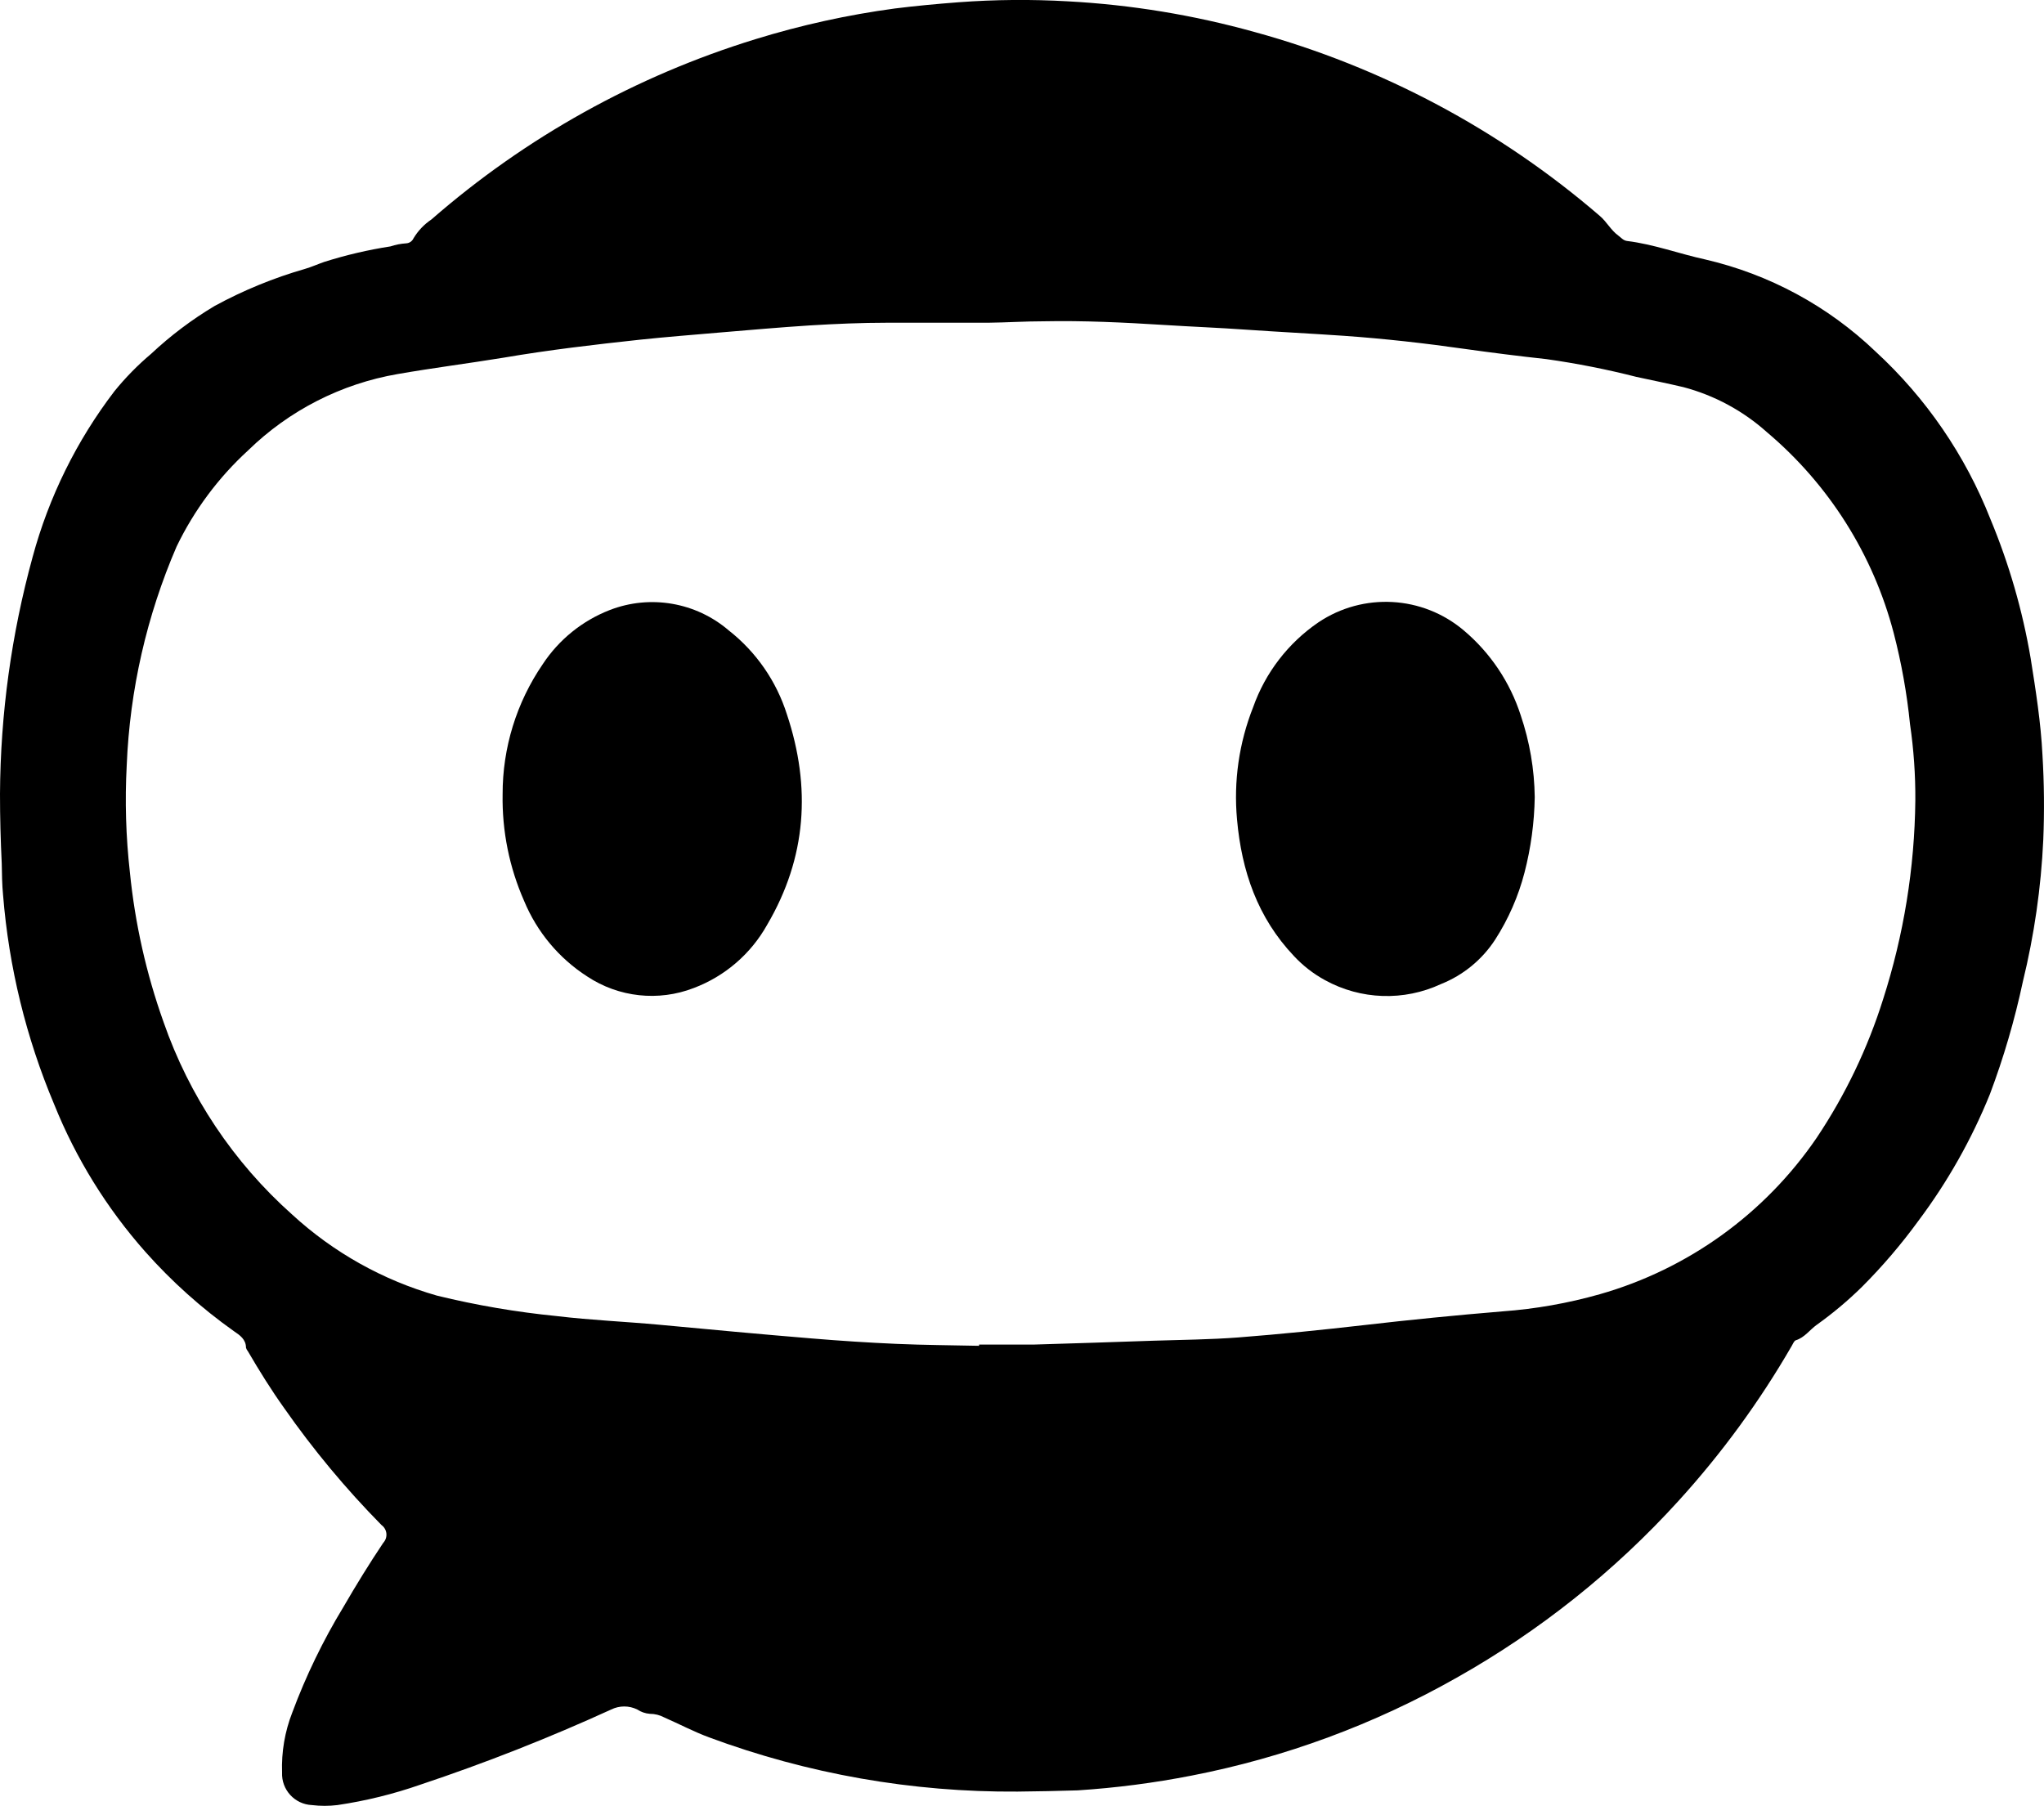
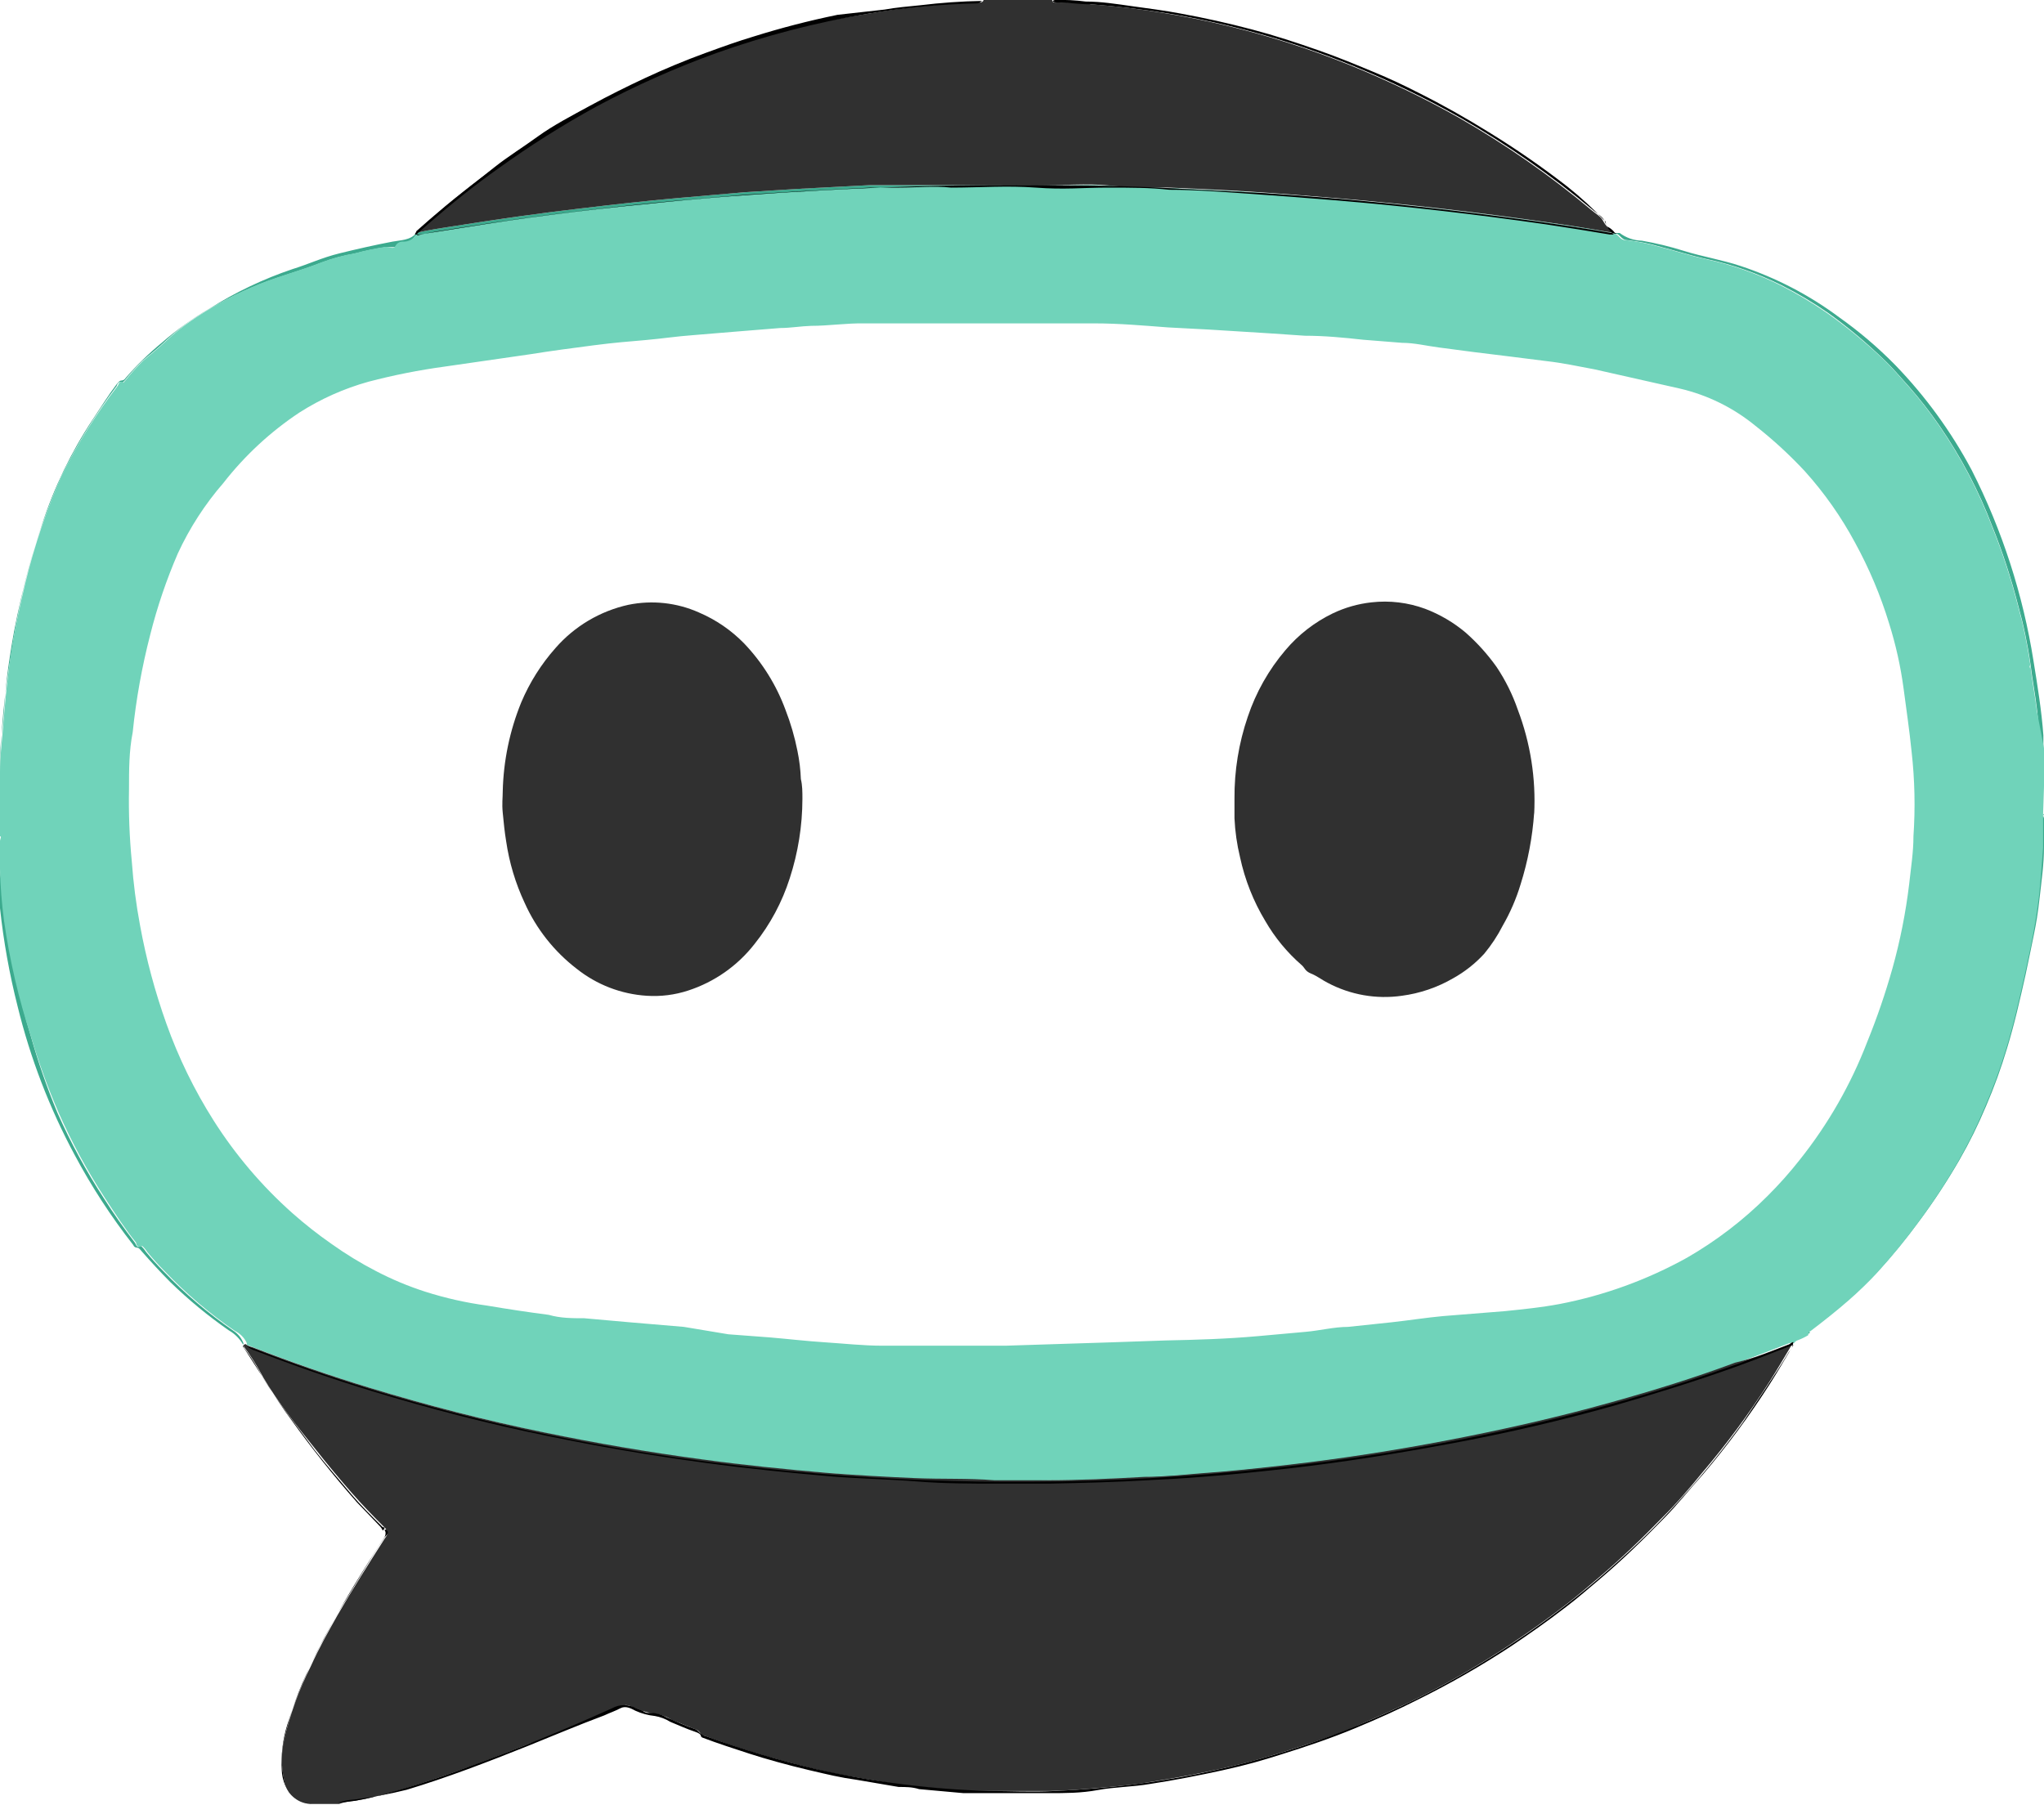
- <svg xmlns="http://www.w3.org/2000/svg" viewBox="0 0 200 176.68">
-   <g id="Layer_2" data-name="Layer 2">
-     <g id="Layer_1-2" data-name="Layer 1">
-       <path d="M99.56,175.31A85,85,0,0,1,69.37,170c-1.48-.55-2.9-1.3-4.36-1.94a3,3,0,0,0-1.43-.36,2.55,2.55,0,0,1-1.22-.42,2.88,2.88,0,0,0-2.56,0,188.17,188.17,0,0,1-18.66,7.35,44.25,44.25,0,0,1-8.13,2,10.38,10.38,0,0,1-2.49,0,3.06,3.06,0,0,1-2.92-3.19,14.7,14.7,0,0,1,1-5.87,60.55,60.55,0,0,1,5-10.32c1.24-2.14,2.53-4.24,3.9-6.28a1.17,1.17,0,0,0-.18-1.75,88.84,88.84,0,0,1-9.51-11.43c-1.28-1.79-2.44-3.66-3.55-5.56a.93.93,0,0,1-.19-.35c0-.82-.6-1.23-1.18-1.62a51.16,51.16,0,0,1-8.67-7.77,49.79,49.79,0,0,1-8.92-14.43,66.39,66.39,0,0,1-5-20.48c-.1-1-.11-2.06-.13-3.09C.06,82.22,0,80,0,77.69A89.43,89.43,0,0,1,3.19,54.51a46.86,46.86,0,0,1,8-16.22,27.11,27.11,0,0,1,3.6-3.67A36.28,36.28,0,0,1,21,29.94a43.7,43.7,0,0,1,8.85-3.63c.64-.19,1.24-.46,1.87-.68a43.39,43.39,0,0,1,6.49-1.52,6.09,6.09,0,0,1,1.54-.3.83.83,0,0,0,.71-.49,5.87,5.87,0,0,1,1.76-1.85A87.19,87.19,0,0,1,73.93,3.83a84.55,84.55,0,0,1,13.63-3C89.63.57,91.71.38,93.8.22A81.16,81.16,0,0,1,104.49.13a85.08,85.08,0,0,1,18.26,3,87,87,0,0,1,33.79,18c.68.58,1.09,1.41,1.83,1.94.26.19.46.46.83.51,2.62.32,5.09,1.25,7.66,1.81a35.77,35.77,0,0,1,16.65,9,44.37,44.37,0,0,1,11.25,16.41,62.71,62.71,0,0,1,3.93,13.59c.5,3.14,1,6.3,1.16,9.49a81.68,81.68,0,0,1,.08,8.28,72.56,72.56,0,0,1-2,13.9,76.68,76.68,0,0,1-3.22,11,55.14,55.14,0,0,1-7,12.4,54.55,54.55,0,0,1-5.51,6.45,36.51,36.51,0,0,1-4.43,3.72c-.7.5-1.19,1.25-2.06,1.52-.17.06-.28.36-.4.56a87.82,87.82,0,0,1-11.06,15.14,86.94,86.94,0,0,1-21.71,17.31,85.78,85.78,0,0,1-25.92,9.58,87.28,87.28,0,0,1-11.17,1.45C103.49,175.25,101.53,175.29,99.56,175.31ZM95.8,131.69v-.12c1.76,0,3.53,0,5.3,0,3.93-.11,7.85-.25,11.78-.38,2.77-.09,5.54-.11,8.29-.32,4.12-.32,8.23-.74,12.33-1.21q6.75-.78,13.52-1.34a47.5,47.5,0,0,0,9.52-1.68,38.46,38.46,0,0,0,21.22-15.31,52.93,52.93,0,0,0,6.5-13.56,65.85,65.85,0,0,0,3.15-19.44,49.2,49.2,0,0,0-.52-7.47,59.07,59.07,0,0,0-1.6-8.93A38.43,38.43,0,0,0,172.9,42.3a19.84,19.84,0,0,0-8.19-4.42c-1.53-.36-3.06-.67-4.59-1a82.14,82.14,0,0,0-8.81-1.74c-2.67-.29-5.35-.63-8-1-3.92-.56-7.85-1-11.8-1.28-3.19-.22-6.38-.38-9.56-.6-2.66-.19-5.32-.29-8-.46-4-.25-7.92-.44-11.88-.36-1.8,0-3.6.12-5.4.14q-5,0-9.9,0c-2.5,0-5,.11-7.49.26-3,.19-6,.46-9,.71-2.56.22-5.11.42-7.66.69-4.46.48-8.91,1-13.35,1.76-3.44.56-6.91,1-10.35,1.6a27.68,27.68,0,0,0-14.64,7.47,31,31,0,0,0-7,9.41A60.16,60.16,0,0,0,12.4,74.88a63.28,63.28,0,0,0,.31,10.48A61.83,61.83,0,0,0,16,100a45,45,0,0,0,12.58,18.84,35.22,35.22,0,0,0,14.18,7.94,84.42,84.42,0,0,0,11.71,2c3.34.4,6.71.54,10.06.85,5,.47,9.94.93,14.92,1.34,2.76.23,5.51.41,8.27.53S93.1,131.63,95.8,131.69Z" />
-       <path d="M150.17,78a31.44,31.44,0,0,1-1,7.38,22.62,22.62,0,0,1-2.87,6.56A11.32,11.32,0,0,1,141,96.29a12.55,12.55,0,0,1-11.35-.38,12,12,0,0,1-3.05-2.37c-3.55-3.75-5.11-8.3-5.56-13.35a23.9,23.9,0,0,1,1.58-11A16.85,16.85,0,0,1,129,60.9a11.82,11.82,0,0,1,14.23.79A18.13,18.13,0,0,1,148.8,70,25.89,25.89,0,0,1,150.17,78Z" />
-       <path d="M49.18,77.72A22.43,22.43,0,0,1,53.1,65a13.87,13.87,0,0,1,6.57-5.31,11.51,11.51,0,0,1,11.64,2A16.93,16.93,0,0,1,77,69.91c2.37,7.12,1.93,14-1.93,20.57a13.8,13.8,0,0,1-7.19,6.2,11.41,11.41,0,0,1-10.42-1.13,16.12,16.12,0,0,1-6.18-7.4A24.77,24.77,0,0,1,49.18,77.72Z" />
+ <svg xmlns="http://www.w3.org/2000/svg" viewBox="0 0 66.23 58.49">
+   <defs>
+     <style>.cls-1{fill:#3caa8e;}.cls-2{fill:#70d3ba;}.cls-3{fill:#303030;}</style>
+   </defs>
+   <g id="Layer_2">
+     <g id="Layer_1-2">
+       <path class="cls-1" d="M66.23,26.38c-.07,0,0,.1,0,.15,0,.31,0,.61,0,.92,0,.55-.08,1.09-.14,1.63s-.11.82-.19,1.22-.18.87-.27,1.3c-.18.8-.36,1.6-.6,2.38a17.37,17.37,0,0,1-.68,1.87,15.62,15.62,0,0,1-.86,1.74,20.43,20.43,0,0,1-1.28,1.95,19.41,19.41,0,0,1-1.35,1.65,12.32,12.32,0,0,1-.9.87c-.4.36-.82.69-1.24,1,0,0-.21,0-.07.13s0,0,0,0a2,2,0,0,1-.33.16.22.22,0,0,0-.13.1.25.25,0,0,0-.16,0,57.54,57.54,0,0,1-7,2.26A69.35,69.35,0,0,1,41,47.55a73.44,73.44,0,0,1-7.7.43q-3.41,0-6.81-.26c-1.31-.11-2.63-.25-3.94-.43-1.8-.24-3.59-.56-5.37-.94s-3.31-.78-4.94-1.27q-2.19-.66-4.32-1.5l0,0a.66.66,0,0,0,.24.11c1.24.48,2.5.92,3.78,1.31,1.87.57,3.76,1.06,5.67,1.45,1.69.35,3.38.64,5.09.87,1.38.19,2.78.33,4.17.45.91.07,1.83.12,2.74.16s1.73,0,2.59.07c.57,0,1.14,0,1.7,0,1.06,0,2.12-.05,3.17-.11.59,0,1.18-.06,1.77-.11,1-.07,1.92-.17,2.88-.28,1.74-.2,3.47-.47,5.19-.8s3.55-.74,5.29-1.23c1.36-.38,2.72-.8,4-1.28.61-.22,1.2-.46,1.8-.69h0c.11-.07.25-.11.37-.19s.11,0,.12-.08.15-.19.25-.27a13.7,13.7,0,0,0,2.28-2.09,22.3,22.3,0,0,0,2-2.66,17.29,17.29,0,0,0,1.95-4.34c.34-1.18.6-2.37.84-3.58a17.86,17.86,0,0,0,.27-2.06,15.71,15.71,0,0,0,0-1.68C66.21,26.5,66.19,26.44,66.23,26.38Zm-.52-4.82v.2C65.72,21.69,65.81,21.63,65.71,21.56Zm.5,3.75c0-.49,0-1,0-1.48-.06-.81-.19-1.61-.32-2.41a20.82,20.82,0,0,0-2-6.18,15.11,15.11,0,0,0-2.48-3.41,13.43,13.43,0,0,0-1.82-1.55,11.28,11.28,0,0,0-3.19-1.66c-.6-.2-1.23-.3-1.84-.49a10.37,10.37,0,0,0-1.36-.33,1.25,1.25,0,0,1-.72-.25h-.08l-.13,0q-1-.18-2.07-.33c-2.23-.32-4.46-.58-6.71-.77-1-.08-1.92-.16-2.88-.22s-1.74-.09-2.61-.13c-.68,0-1.36,0-2-.07s-1.55,0-2.33,0S31.7,6,30.79,6c-.56,0-1.13,0-1.69,0-.31,0-.61,0-.92,0l-2.31.12-1.75.11-2.18.19c-1,.09-2,.2-3,.32-1.4.16-2.79.36-4.18.58-.42.07-.85.12-1.27.23v0l0,0c-.19.24-.51.23-.77.28-.58.11-1.15.24-1.72.38s-1,.35-1.52.51A12.56,12.56,0,0,0,6.79,10,10.05,10.05,0,0,0,5.25,11.1a9.87,9.87,0,0,0-1.18,1.15.16.16,0,0,1-.12.08c-.09,0-.12.07-.17.12-.28.37-.52.76-.78,1.15A14.07,14.07,0,0,0,1.36,17a23.55,23.55,0,0,0-1,4.21A24.5,24.5,0,0,0,0,25c0,.05,0,.1,0,.14s0-.06,0-.1c0-.43,0-.87.06-1.31s.09-1,.13-1.44.11-.9.18-1.34c.11-.68.26-1.36.42-2A20.55,20.55,0,0,1,2,15.41a17.63,17.63,0,0,1,1.78-2.9s.05-.2.19-.11l.08-.08a6.66,6.66,0,0,1,.56-.62c.24-.21.5-.41.73-.63a6.93,6.93,0,0,1,.84-.68A12,12,0,0,1,8.13,9.33c.74-.33,1.53-.52,2.29-.82a5.85,5.85,0,0,1,1.07-.29,8.9,8.9,0,0,1,1-.21c.11,0,.25,0,.31,0A.26.26,0,0,1,13,7.88a.48.48,0,0,0,.45-.23l.1,0,2.16-.34c1.92-.3,3.85-.52,5.79-.71,1.69-.17,3.38-.29,5.07-.38,2-.11,4-.16,6-.17,1.77,0,3.54,0,5.3.09L41,6.26c1.29.09,2.58.19,3.87.32,1.46.15,2.92.32,4.38.52,1,.14,2.1.31,3.15.48.11.06.16.19.31.2A6.23,6.23,0,0,1,53.81,8c.5.13,1,.29,1.51.4a10.21,10.21,0,0,1,2.4.84,12.59,12.59,0,0,1,1.5.89A16,16,0,0,1,61,11.61c.3.28.56.59.84.9a13.75,13.75,0,0,1,1,1.28,15.32,15.32,0,0,1,1.72,3.28,20.37,20.37,0,0,1,.83,2.54,14.89,14.89,0,0,1,.4,1.9c.06.51.16,1,.22,1.54l.12,1.2a11.11,11.11,0,0,1,0,1.15s0,.07,0,.09S66.21,25.37,66.21,25.31ZM7.57,43.13A14.4,14.4,0,0,1,5.3,41.2q-.3-.3-.57-.63a.89.89,0,0,0-.16-.19c-.15.09-.16-.06-.2-.11-.36-.47-.69-.94-1-1.43a19.66,19.66,0,0,1-1.51-2.78A21.57,21.57,0,0,1,1,33.58a22,22,0,0,1-.79-3.77A15.26,15.26,0,0,1,0,28.15v-.92c0-.05,0-.11,0-.15s0,.12,0,.17c0,.73,0,1.46,0,2.18a22.78,22.78,0,0,0,.57,3.18,20.44,20.44,0,0,0,1.85,4.82,20,20,0,0,0,1.9,2.92.12.12,0,0,0,.1.08c.08,0,.12.06.17.12.3.34.61.68.93,1a14.92,14.92,0,0,0,1.89,1.56,1.25,1.25,0,0,1,.47.47.08.08,0,0,0,0-.07A.82.82,0,0,0,7.57,43.13Z" />
+       <path class="cls-2" d="M66.23,25.49s0,0,0-.09a11.11,11.11,0,0,0,0-1.15L66,23.05c-.06-.52-.16-1-.22-1.54a14.89,14.89,0,0,0-.4-1.9,20.37,20.37,0,0,0-.83-2.54,15.32,15.32,0,0,0-1.72-3.28,13.75,13.75,0,0,0-1-1.28c-.28-.31-.54-.62-.84-.9a16,16,0,0,0-1.81-1.48,12.59,12.59,0,0,0-1.5-.89,10.21,10.21,0,0,0-2.4-.84c-.51-.11-1-.27-1.51-.4a6.23,6.23,0,0,0-1.11-.22c-.15,0-.2-.14-.31-.2-1-.17-2.1-.34-3.15-.48-1.46-.2-2.92-.37-4.38-.52-1.29-.13-2.58-.23-3.87-.32L37.91,6.1C36.15,6,34.38,6,32.61,6c-2,0-4,.06-6,.17-1.69.09-3.38.21-5.07.38-1.94.19-3.87.41-5.79.71l-2.16.34-.1,0a.48.48,0,0,1-.45.23A.26.26,0,0,0,12.8,8c-.06.07-.2,0-.31,0a8.9,8.9,0,0,0-1,.21,5.85,5.85,0,0,0-1.07.29c-.76.3-1.55.49-2.29.82A12,12,0,0,0,6.2,10.39a6.93,6.93,0,0,0-.84.68c-.23.22-.49.42-.73.63a6.66,6.66,0,0,0-.56.62L4,12.4c-.14-.09-.15.06-.19.11A17.63,17.63,0,0,0,2,15.41,20.55,20.55,0,0,0,.82,18.9c-.16.67-.31,1.35-.42,2-.07.44-.13.89-.18,1.34s-.09,1-.13,1.44S0,24.59,0,25c0,0,0,.08,0,.1v2c.06,0,0,.1,0,.15v.92a15.26,15.26,0,0,0,.13,1.66A22,22,0,0,0,1,33.58a21.57,21.57,0,0,0,.9,2.48,19.66,19.66,0,0,0,1.51,2.78c.32.49.65,1,1,1.43,0,0,0,.2.2.11a.89.89,0,0,1,.16.19q.27.33.57.63a14.4,14.4,0,0,0,2.27,1.93.82.82,0,0,1,.38.38.08.08,0,0,1,0,.07q2.13.84,4.32,1.5,2.45.73,4.94,1.27c1.78.38,3.57.7,5.37.94,1.31.18,2.63.32,3.94.43q3.4.28,6.81.26a73.44,73.44,0,0,0,7.7-.43,69.35,69.35,0,0,0,9.9-1.76,57.54,57.54,0,0,0,7-2.26.25.25,0,0,1,.16,0,.22.22,0,0,1,.13-.1,2,2,0,0,0,.33-.16s0,0,0,0,0-.11.07-.13c.42-.32.84-.65,1.24-1a12.32,12.32,0,0,0,.9-.87,19.41,19.41,0,0,0,1.35-1.65,20.43,20.43,0,0,0,1.28-1.95,15.62,15.62,0,0,0,.86-1.74A17.37,17.37,0,0,0,65,34c.24-.78.42-1.58.6-2.38.09-.43.19-.87.27-1.3s.14-.81.19-1.22.1-1.08.14-1.63c0-.31,0-.61,0-.92,0-.05,0-.11,0-.15ZM62,27.1c0,.52-.08,1-.14,1.56a18.18,18.18,0,0,1-.54,2.72,22.45,22.45,0,0,1-.82,2.39,14.43,14.43,0,0,1-2.18,3.81,13,13,0,0,1-1.05,1.18,12.52,12.52,0,0,1-2.61,2,13.93,13.93,0,0,1-4.13,1.5c-.59.11-1.18.17-1.77.23l-2,.16c-.55.05-1.11.14-1.66.2L43.68,43c-.45,0-.91.12-1.37.16s-1,.09-1.55.14c-1,.09-2,.12-3,.14l-1.73.06-3.45.11c-1,0-2.08,0-3.11,0l-.88,0c-.62,0-1.24-.07-1.86-.11s-1.2-.11-1.8-.16l-1.33-.1L22.16,43l-1.77-.15-1.46-.13c-.38,0-.77,0-1.15-.11q-1-.13-2-.3a11.77,11.77,0,0,1-2-.45,10.2,10.2,0,0,1-1.6-.67,11.8,11.8,0,0,1-1.44-.88,13.72,13.72,0,0,1-1.27-1,14.19,14.19,0,0,1-2.55-3,15.73,15.73,0,0,1-1.53-3.14,20.3,20.3,0,0,1-.85-3.17,18.38,18.38,0,0,1-.27-2.09,20.34,20.34,0,0,1-.09-2.34c0-.62,0-1.23.12-1.84a21.27,21.27,0,0,1,.57-3.17,17.2,17.2,0,0,1,.89-2.62,9.66,9.66,0,0,1,1.48-2.29A10.45,10.45,0,0,1,9.7,13.37a8.29,8.29,0,0,1,2.24-1,20.75,20.75,0,0,1,2.47-.49l2.77-.4c.68-.11,1.37-.2,2.06-.29s1.12-.12,1.68-.17,1-.12,1.55-.16l1.33-.11,1.48-.12c.33,0,.67-.06,1-.07.57,0,1.14-.09,1.72-.08.77,0,1.54,0,2.31,0s1.55,0,2.32,0c.95,0,1.89,0,2.84,0,.79,0,1.58.07,2.37.13l1.33.07,1.93.12,1.18.08c.63,0,1.26.06,1.89.13l1.26.1c.4,0,.8.1,1.19.15l1.14.15,1.22.15,1.11.14c.53.06,1,.16,1.58.27l2.75.62a6,6,0,0,1,2.46,1.21,13.94,13.94,0,0,1,1.6,1.47,11.81,11.81,0,0,1,1.63,2.32,13.89,13.89,0,0,1,1.1,2.61,12.62,12.62,0,0,1,.47,2.11c.09.68.19,1.36.26,2.05A15.18,15.18,0,0,1,62,27.1Zm3.76-5.34v-.2C65.81,21.63,65.72,21.69,65.71,21.76Z" />
+       <path class="cls-3" d="M58.09,43.52a.41.41,0,0,1-.05.09c-.24.4-.47.8-.72,1.19a26.85,26.85,0,0,1-2.16,2.92c-.41.5-.83,1-1.29,1.45-.66.68-1.34,1.34-2.06,1.95-.36.3-.71.61-1.08.89-.58.45-1.18.87-1.79,1.28A28.43,28.43,0,0,1,46,55c-.67.34-1.37.64-2.06.94s-1.57.59-2.37.84c-.63.2-1.27.37-1.92.52s-1.55.32-2.33.44c-.57.1-1.14.15-1.71.2s-1.06.09-1.59.1c-.91,0-1.81,0-2.71,0h-.05l-1.44-.13c-.22,0-.44,0-.66-.07l-1.35-.23c-.53-.08-1.05-.19-1.57-.32s-1.28-.33-1.92-.53-1-.33-1.52-.52c-.1,0-.12-.15-.24-.19s-.53-.21-.8-.32a1.39,1.39,0,0,0-.5-.19,2,2,0,0,1-.63-.17c-.15-.05-.3-.17-.49-.08s-.35.15-.52.23c-.83.36-1.66.71-2.5,1-1.28.51-2.57,1-3.9,1.41a14.41,14.41,0,0,1-1.72.43,1.78,1.78,0,0,0-.51.1h-.89s0,0-.05,0a.9.9,0,0,1-.84-.76,3,3,0,0,1,0-1.34A10.77,10.77,0,0,1,10.07,54c.26-.58.57-1.13.88-1.68.48-.83,1-1.65,1.51-2.45.06-.09.16-.19,0-.26l0,0v0h0c.11-.06,0-.09,0-.11-.37-.37-.73-.74-1.07-1.13s-.77-.9-1.13-1.36C9.61,46.2,9,45.44,8.52,44.62a7.66,7.66,0,0,0-.63-1s0,0,.05-.07l0,0a.66.66,0,0,0,.24.11c1.24.48,2.5.92,3.78,1.31,1.87.57,3.76,1.06,5.67,1.45,1.69.35,3.38.64,5.09.87,1.38.19,2.78.33,4.17.45.91.07,1.83.12,2.74.16s1.73,0,2.59.07c.57,0,1.14,0,1.7,0,1.06,0,2.12-.05,3.17-.11.59,0,1.18-.06,1.77-.11,1-.07,1.92-.17,2.88-.28,1.74-.2,3.47-.47,5.19-.8s3.55-.74,5.29-1.23c1.36-.38,2.72-.8,4-1.28C56.9,44,57.49,43.75,58.09,43.52Z" />
+       <path d="M7.94,43.58s-.07.05-.05.07a7.66,7.66,0,0,1,.63,1C9,45.44,9.61,46.2,10.2,47c.36.46.75.91,1.13,1.36s.7.76,1.07,1.13c0,0,.13,0,0,.11h0a.42.42,0,0,0-.11-.16l-.72-.75A33.92,33.92,0,0,1,9.43,46c-.55-.74-1-1.52-1.52-2.31C7.88,43.66,7.83,43.61,7.94,43.58Z" />
+       <path d="M9.21,56.35a3,3,0,0,0,0,1.34.9.9,0,0,0,.84.76s0,0,.05,0a.93.93,0,0,1-.73-.36,1.37,1.37,0,0,1-.24-.71,4.18,4.18,0,0,1,.18-1.49,16.11,16.11,0,0,1,1.23-2.87c.58-1.1,1.24-2.16,1.92-3.21a.25.25,0,0,0,0-.25l0,0c.19.07.09.17,0,.26-.53.8-1,1.62-1.51,2.45-.31.55-.62,1.1-.88,1.68A10.77,10.77,0,0,0,9.21,56.35Z" />
+       <path d="M58.11,43.49v0h0a.59.59,0,0,1-.15.33c-.47.78-1,1.55-1.5,2.29a27.89,27.89,0,0,1-1.87,2.32,25.52,25.52,0,0,1-2.07,2.09,28.61,28.61,0,0,1-3,2.39,28.91,28.91,0,0,1-3.2,1.93c-.59.31-1.2.59-1.82.86A28.38,28.38,0,0,1,40.83,57a28.91,28.91,0,0,1-4.12.83c-.83.1-1.65.17-2.49.21s-1.45,0-2.18,0a29.39,29.39,0,0,1-5.6-.71,32.08,32.08,0,0,1-3.55-1.06.48.48,0,0,1-.27-.17.26.26,0,0,0-.11-.07c-.32-.11-.62-.25-.92-.38a1.06,1.06,0,0,0-.6-.14.33.33,0,0,1-.17-.07l-.2-.08a.82.82,0,0,0-.79,0c-1.52.69-3.07,1.32-4.63,1.89a29.68,29.68,0,0,1-3.16,1,6.68,6.68,0,0,1-1.09.17,1.78,1.78,0,0,1,.51-.1A14.41,14.41,0,0,0,13.18,58c1.33-.4,2.62-.9,3.9-1.41.84-.34,1.67-.69,2.5-1,.17-.08.35-.14.52-.23s.34,0,.49.08a2,2,0,0,0,.63.17,1.39,1.39,0,0,1,.5.19c.27.11.53.23.8.32s.14.15.24.19c.5.19,1,.35,1.52.52s1.28.38,1.92.53,1,.24,1.57.32l1.35.23c.22,0,.44,0,.66.07l1.44.13h.05c.9,0,1.8,0,2.71,0,.53,0,1.06,0,1.59-.1s1.14-.1,1.71-.2c.78-.12,1.55-.27,2.33-.44s1.29-.32,1.92-.52c.8-.25,1.6-.52,2.37-.84s1.39-.6,2.06-.94a28.43,28.43,0,0,0,3-1.72c.61-.41,1.21-.83,1.79-1.28.37-.28.72-.59,1.08-.89.72-.61,1.4-1.27,2.06-1.95.46-.46.88-1,1.29-1.45a26.85,26.85,0,0,0,2.16-2.92c.25-.39.48-.79.72-1.19a.41.41,0,0,0,.05-.09c-.6.23-1.19.47-1.8.69-1.33.48-2.69.9-4,1.28-1.74.49-3.51.9-5.29,1.23s-3.45.6-5.19.8c-1,.11-1.92.21-2.88.28-.59.05-1.18.08-1.77.11-1,.06-2.11.09-3.17.11-.56,0-1.13,0-1.7,0-.86,0-1.73,0-2.59-.07s-1.83-.09-2.74-.16c-1.39-.12-2.79-.26-4.17-.45-1.71-.23-3.4-.52-5.09-.87-1.91-.39-3.8-.88-5.67-1.45-1.28-.39-2.54-.83-3.78-1.31A.66.66,0,0,1,8,43.62l0,0q2.13.84,4.32,1.5,2.45.73,4.94,1.27c1.78.38,3.57.7,5.37.94,1.31.18,2.63.32,3.94.43q3.4.28,6.81.26a73.44,73.44,0,0,0,7.7-.43,69.35,69.35,0,0,0,9.9-1.76,57.54,57.54,0,0,0,7-2.26A.25.25,0,0,1,58.11,43.49Z" />
+       <path class="cls-3" d="M52.31,7.53l-.13,0q-1-.18-2.07-.33c-2.23-.32-4.46-.58-6.71-.77-1-.08-1.92-.16-2.88-.22s-1.74-.09-2.61-.13c-.68,0-1.36,0-2-.07s-1.55,0-2.33,0S31.7,6,30.79,6c-.56,0-1.13,0-1.69,0-.31,0-.61,0-.92,0l-2.31.12-1.75.11-2.18.19c-1,.09-2,.2-3,.32-1.4.16-2.79.36-4.18.58-.42.07-.85.12-1.27.23,0,0,0,0,0-.06l.41-.36c.72-.62,1.45-1.21,2.23-1.76a30.45,30.45,0,0,1,3.17-2,29.23,29.23,0,0,1,3.88-1.73A28.82,28.82,0,0,1,28.1.45,24.41,24.41,0,0,1,31.71.08c.06,0,.14,0,.16-.08h2.22c0,.1.1.08.15.08.37,0,.74,0,1.11.06C36.16.2,37,.3,37.76.43a28.16,28.16,0,0,1,6,1.69,30.8,30.8,0,0,1,3.52,1.7,29.81,29.81,0,0,1,4.3,3c.13.11.3.2.37.35A.89.89,0,0,0,52.31,7.53Z" />
+       <path d="M52.39,7.58c-1-.17-2.1-.34-3.15-.48-1.46-.2-2.92-.37-4.38-.52-1.29-.13-2.58-.23-3.87-.32L37.91,6.1C36.15,6,34.38,6,32.61,6c-2,0-4,.06-6,.17-1.69.09-3.38.21-5.07.38-1.94.19-3.87.41-5.79.71l-2.16.34-.1,0h0c-.06,0-.06,0,0-.09.41-.37.83-.74,1.27-1.09s.82-.65,1.26-1,.93-.65,1.41-1,1.13-.69,1.7-1,1.17-.61,1.77-.89,1.29-.57,1.95-.81,1.05-.38,1.58-.54a27.61,27.61,0,0,1,2.71-.7L28.66.31c.39-.07.77-.1,1.16-.14a19.39,19.39,0,0,1,2-.14s0,0,0,0-.1.08-.16.08A24.41,24.41,0,0,0,28.1.45a28.82,28.82,0,0,0-4.89,1.27,29.23,29.23,0,0,0-3.88,1.73,30.45,30.45,0,0,0-3.17,2c-.78.55-1.51,1.14-2.23,1.76l-.41.36s0,0,0,.06c.42-.11.85-.16,1.27-.23,1.39-.22,2.78-.42,4.18-.58,1-.12,2-.23,3-.32l2.18-.19,1.75-.11,2.31-.12c.31,0,.61,0,.92,0,.56,0,1.13-.06,1.69,0,.91,0,1.83-.07,2.74,0s1.56,0,2.33,0,1.37,0,2,.07c.87,0,1.74.07,2.61.13s1.92.14,2.88.22c2.25.19,4.48.45,6.71.77q1,.15,2.07.33l.13,0A.89.89,0,0,1,52,7.17c-.07-.15-.24-.24-.37-.35a29.81,29.81,0,0,0-4.3-3,30.8,30.8,0,0,0-3.52-1.7,28.16,28.16,0,0,0-6-1.69C37,.3,36.16.2,35.35.14c-.37,0-.74-.06-1.11-.06-.05,0-.13,0-.15-.08,0,.06.06,0,.09,0a6.24,6.24,0,0,1,1,.05c.5,0,1,.08,1.5.15s1.06.14,1.58.24c.77.14,1.53.31,2.29.51s1.46.43,2.17.68,1.18.45,1.76.69,1,.44,1.49.69c.78.39,1.54.82,2.28,1.28a28,28,0,0,1,2.54,1.76A12,12,0,0,1,52,7.16c.05,0,0,.17.13.21a.63.63,0,0,1,.19.17h0Z" />
+       <path class="cls-3" d="M49.71,26.34a10,10,0,0,1-.44,2.32A6.38,6.38,0,0,1,48.69,30a4.94,4.94,0,0,1-.6.91,4,4,0,0,1-1,.79,4.48,4.48,0,0,1-1.67.57,3.93,3.93,0,0,1-2.4-.42c-.18-.09-.34-.22-.54-.3s-.2-.19-.31-.28A5.6,5.6,0,0,1,41,29.85a6.74,6.74,0,0,1-.82-2.07A6.6,6.6,0,0,1,40,26.52c0-.21,0-.42,0-.64a8,8,0,0,1,.43-2.65,6.52,6.52,0,0,1,1.22-2.16,4.66,4.66,0,0,1,1.53-1.19,3.89,3.89,0,0,1,1.26-.36,3.8,3.8,0,0,1,1.74.21,4.56,4.56,0,0,1,1.31.77,6.56,6.56,0,0,1,1,1.11A6,6,0,0,1,49.18,23a8.31,8.31,0,0,1,.53,3.39Z" />
+       <path class="cls-3" d="M26,25.89a8.37,8.37,0,0,1-.41,2.57,6.64,6.64,0,0,1-1.14,2.13,4.49,4.49,0,0,1-2.15,1.51,3.56,3.56,0,0,1-1.34.17,4.05,4.05,0,0,1-2.28-.88A5.56,5.56,0,0,1,17,29.26a7.13,7.13,0,0,1-.6-2c-.05-.3-.08-.61-.11-.92s0-.47,0-.7a8.15,8.15,0,0,1,.6-2.88A6.41,6.41,0,0,1,18,21a4.39,4.39,0,0,1,2.36-1.4,3.76,3.76,0,0,1,2.29.25,4.53,4.53,0,0,1,1.46,1A6.24,6.24,0,0,1,25.45,23a7.89,7.89,0,0,1,.39,1.34,5.52,5.52,0,0,1,.11.91C26,25.45,26,25.67,26,25.89Z" />
    </g>
  </g>
</svg>
